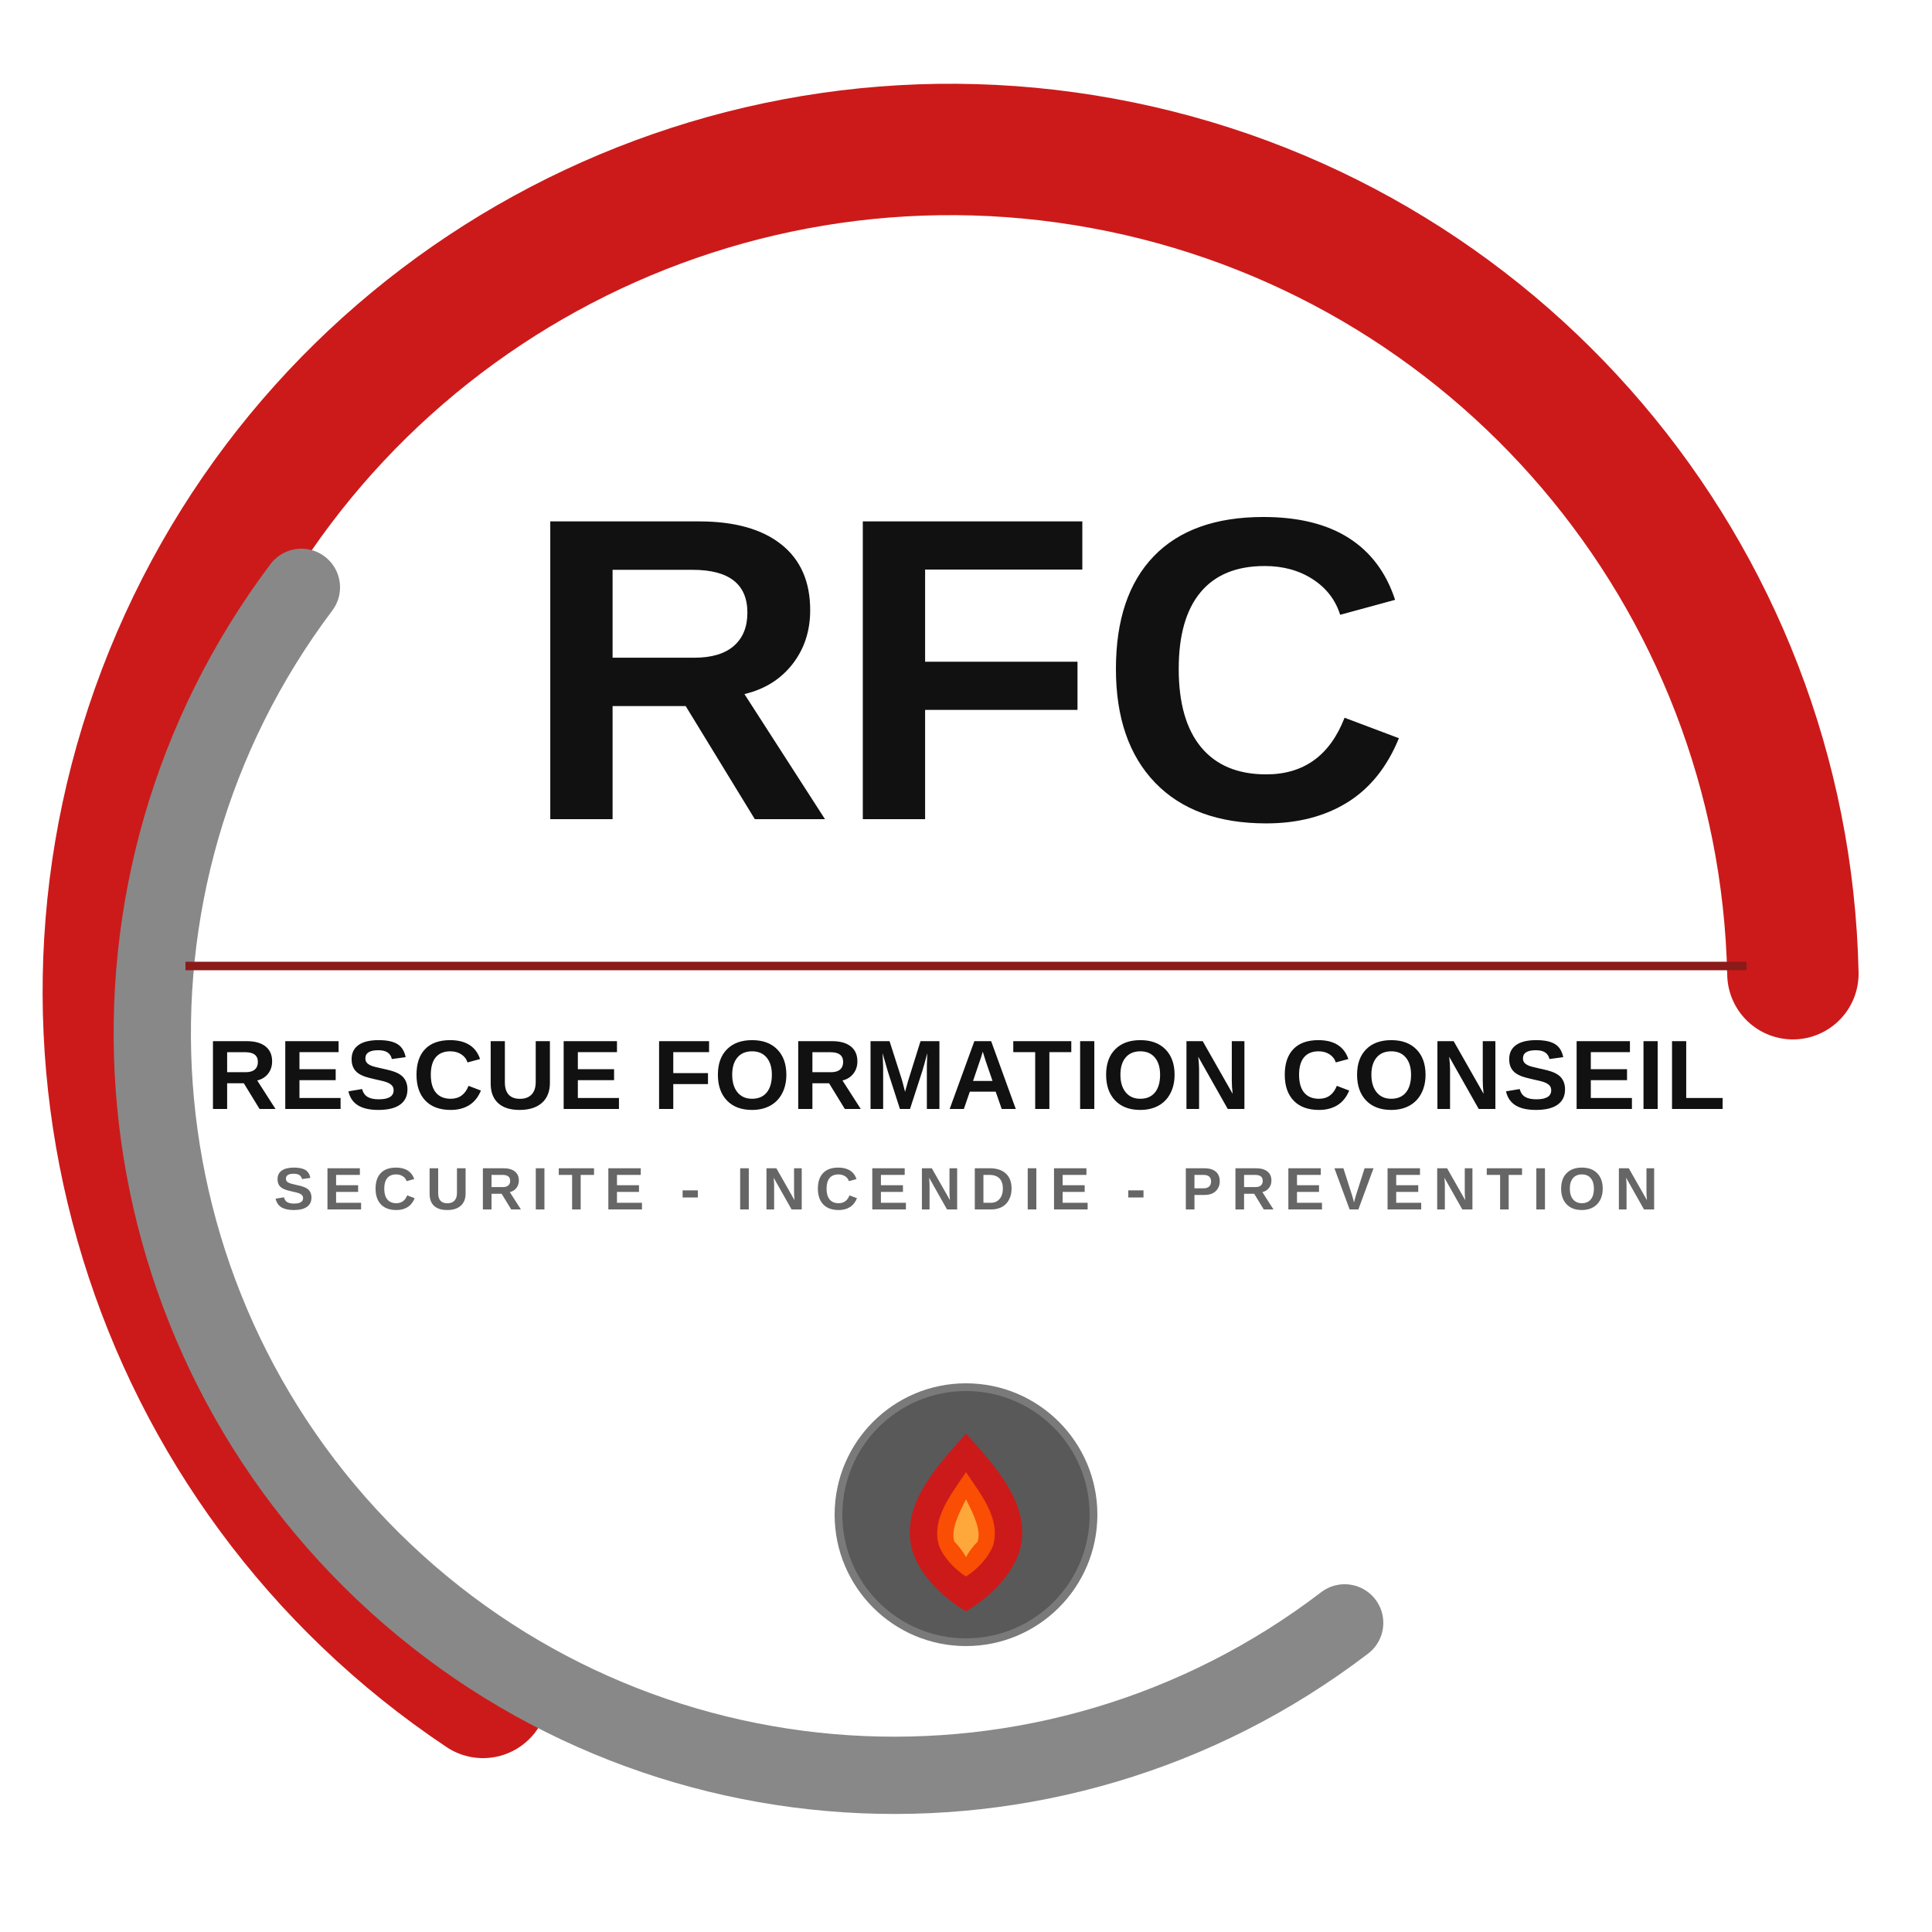
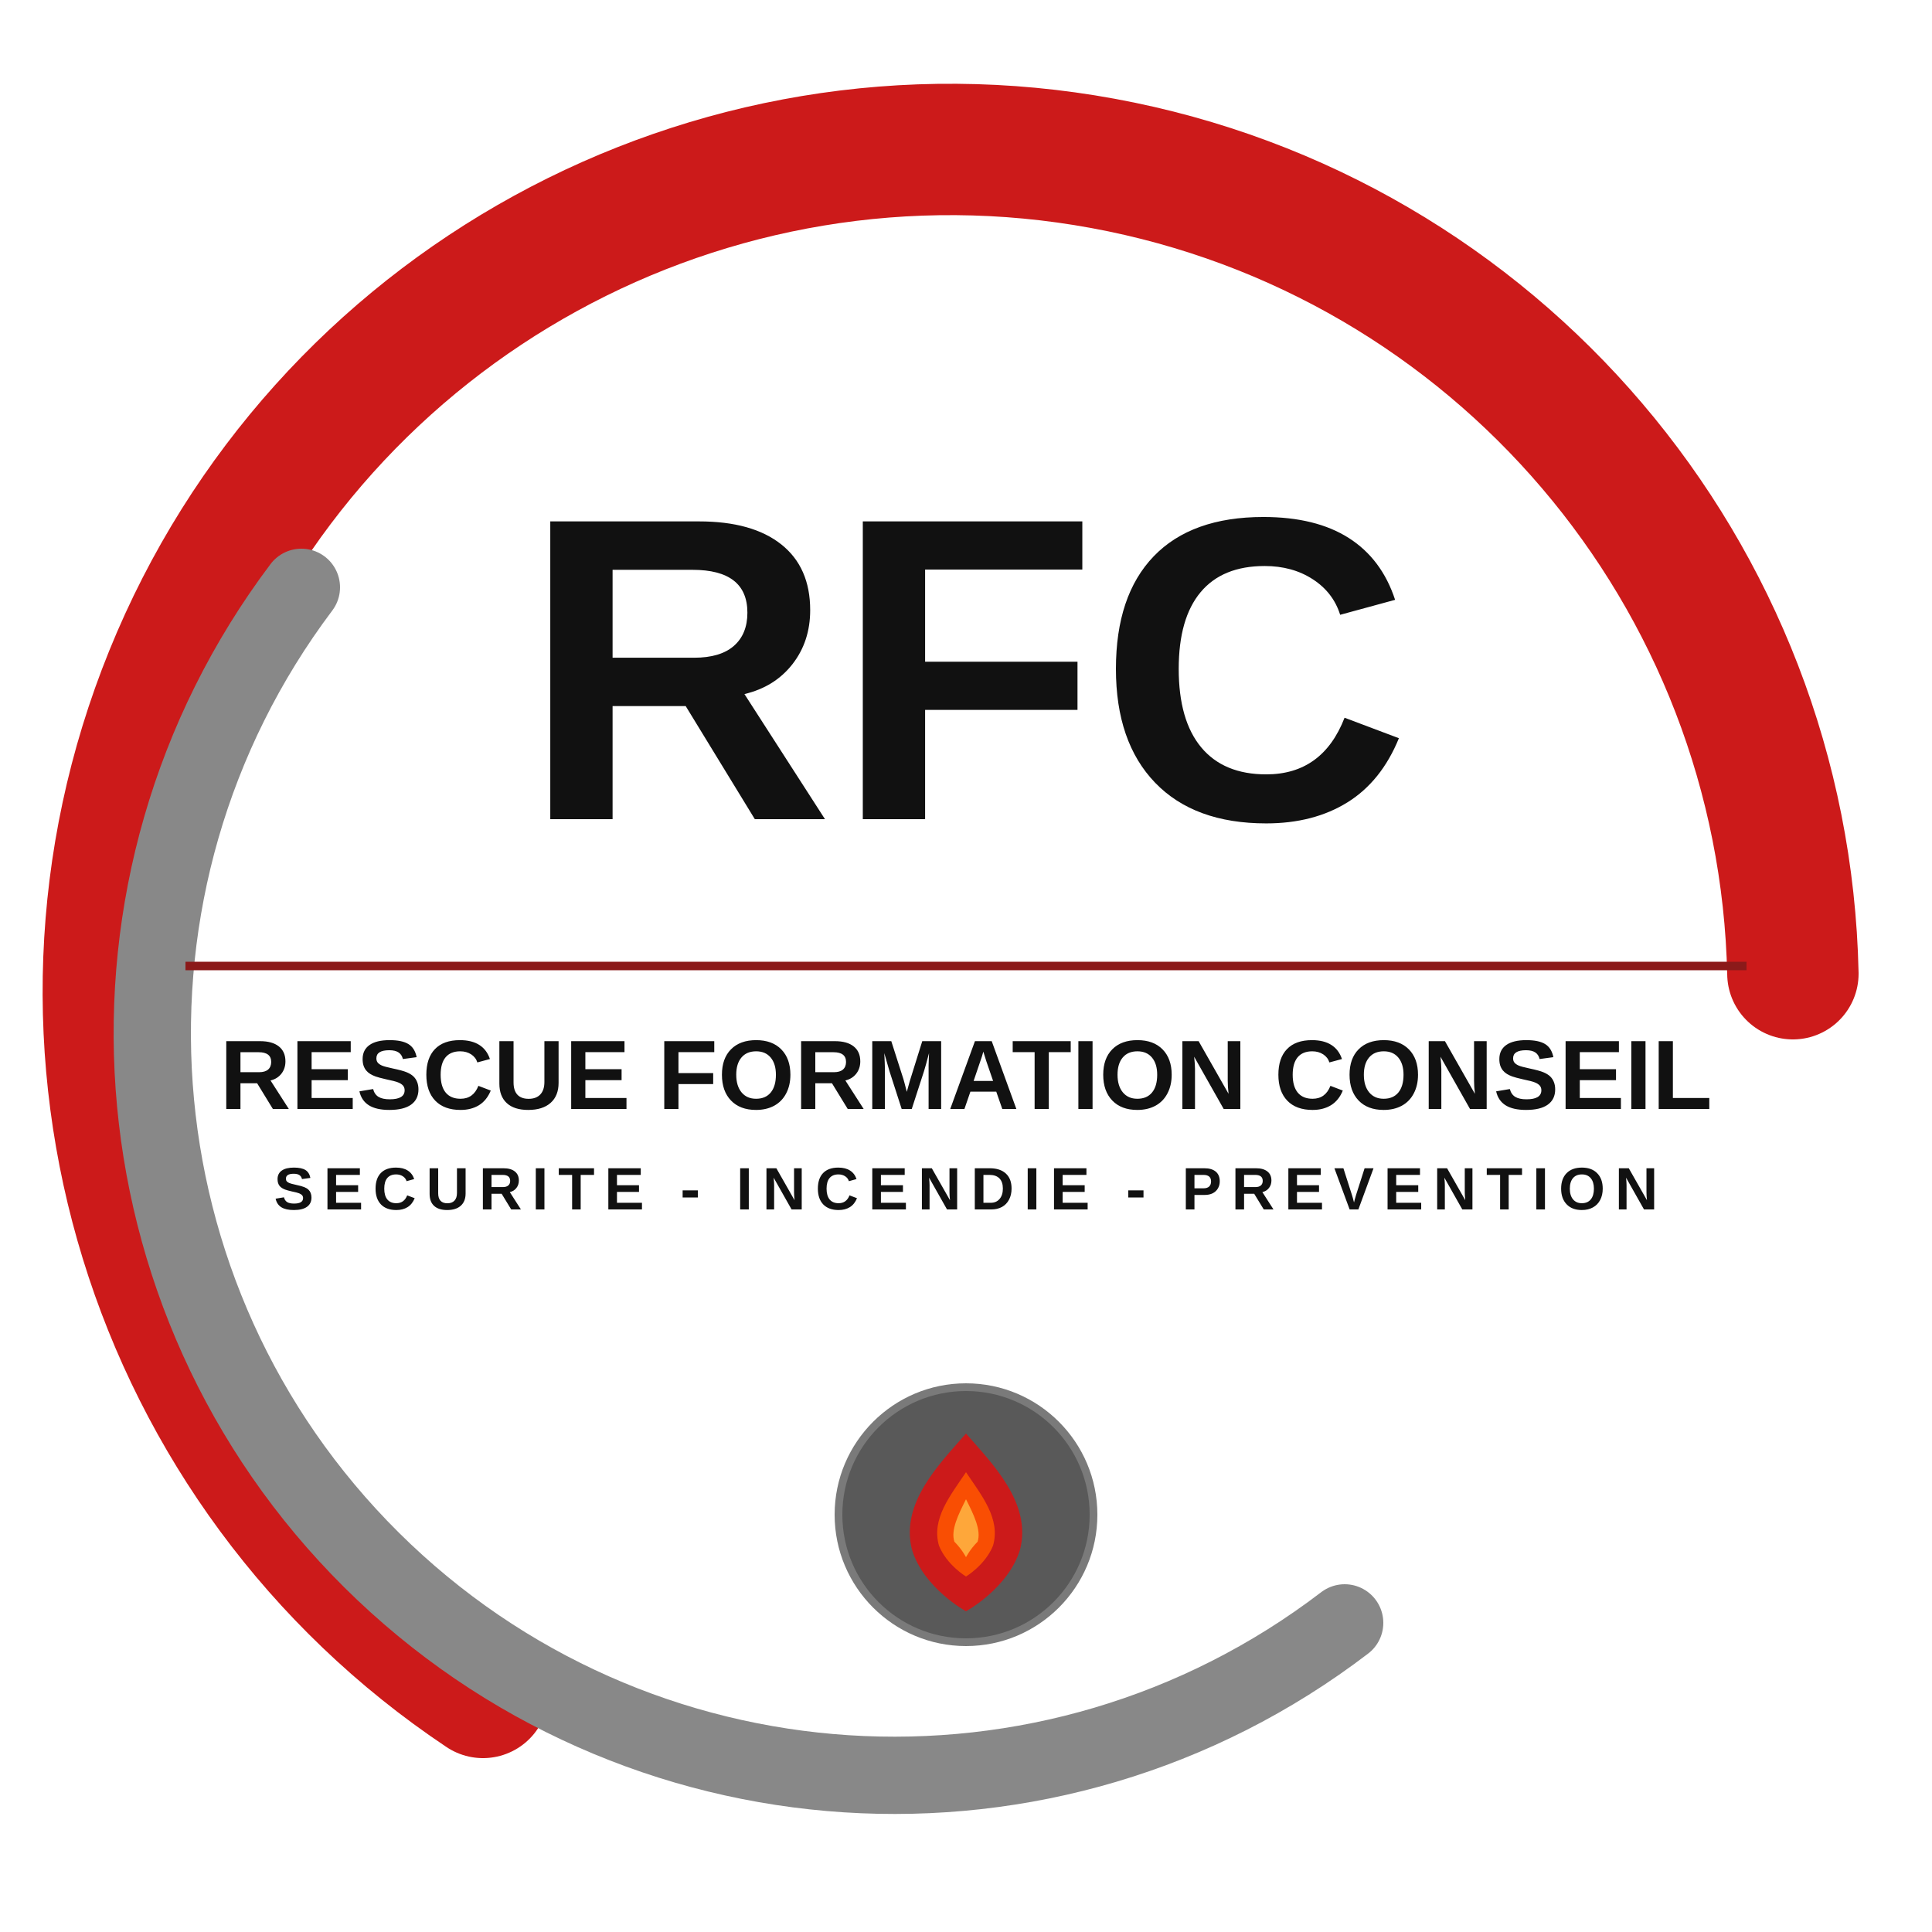
<svg xmlns="http://www.w3.org/2000/svg" viewBox="0 0 500 500">
  <rect width="500" height="500" fill="white" />
  <path d="M125 438 A218 218 0 1 1 464 252" stroke="#CC1A1A" stroke-width="34" fill="none" stroke-linecap="round" />
  <path d="M78 152 A192 192 0 0 0 348 420" stroke="#888888" stroke-width="20" fill="none" stroke-linecap="round" />
  <text x="250" y="212" font-family="Arial Black, Arial, Helvetica, sans-serif" font-size="112" font-weight="900" fill="#111111" text-anchor="middle">RFC</text>
  <line x1="48" y1="250" x2="452" y2="250" stroke="#8B1A1A" stroke-width="2.2" />
-   <text x="250" y="287" font-family="Arial Black, Arial, Helvetica, sans-serif" font-size="25.5" font-weight="900" fill="#111111" text-anchor="middle" letter-spacing="0.3">RESCUE FORMATION CONSEIL</text>
-   <text x="250" y="313" font-family="Arial, Helvetica, sans-serif" font-size="15.5" font-weight="700" fill="#666666" text-anchor="middle" letter-spacing="2.5">SECURITE - INCENDIE - PREVENTION</text>
+   <text x="250" y="287" font-family="Arial Black, Arial, Helvetica, sans-serif" font-size="25.5" font-weight="900" fill="#111111" text-anchor="middle">RESCUE FORMATION CONSEIL</text>
+   <text x="250" y="313" font-family="Arial, Helvetica, sans-serif" font-size="15.5" font-weight="700" fill="#111111" text-anchor="middle" letter-spacing="2.5">SECURITE - INCENDIE - PREVENTION</text>
  <g transform="translate(250, 392)">
    <circle cx="0" cy="0" r="33" fill="#595959" stroke="#7a7a7a" stroke-width="2" />
    <path d="M0,-21 C-7,-13 -17,-3 -14,9 C-11,19 0,25 0,25 C0,25 11,19 14,9 C17,-3 7,-13 0,-21 Z" fill="#CC1A1A" />
    <path d="M0,-11 C-4,-5 -9,1 -7,8 C-5,13 0,16 0,16 C0,16 5,13 7,8 C9,1 4,-5 0,-11 Z" fill="#FF5500" opacity="0.88" />
    <path d="M0,-4 C-2,0 -4,4 -3,7 C-1,9 0,11 0,11 C0,11 1,9 3,7 C4,4 2,0 0,-4 Z" fill="#FFB040" opacity="0.9" />
  </g>
</svg>
